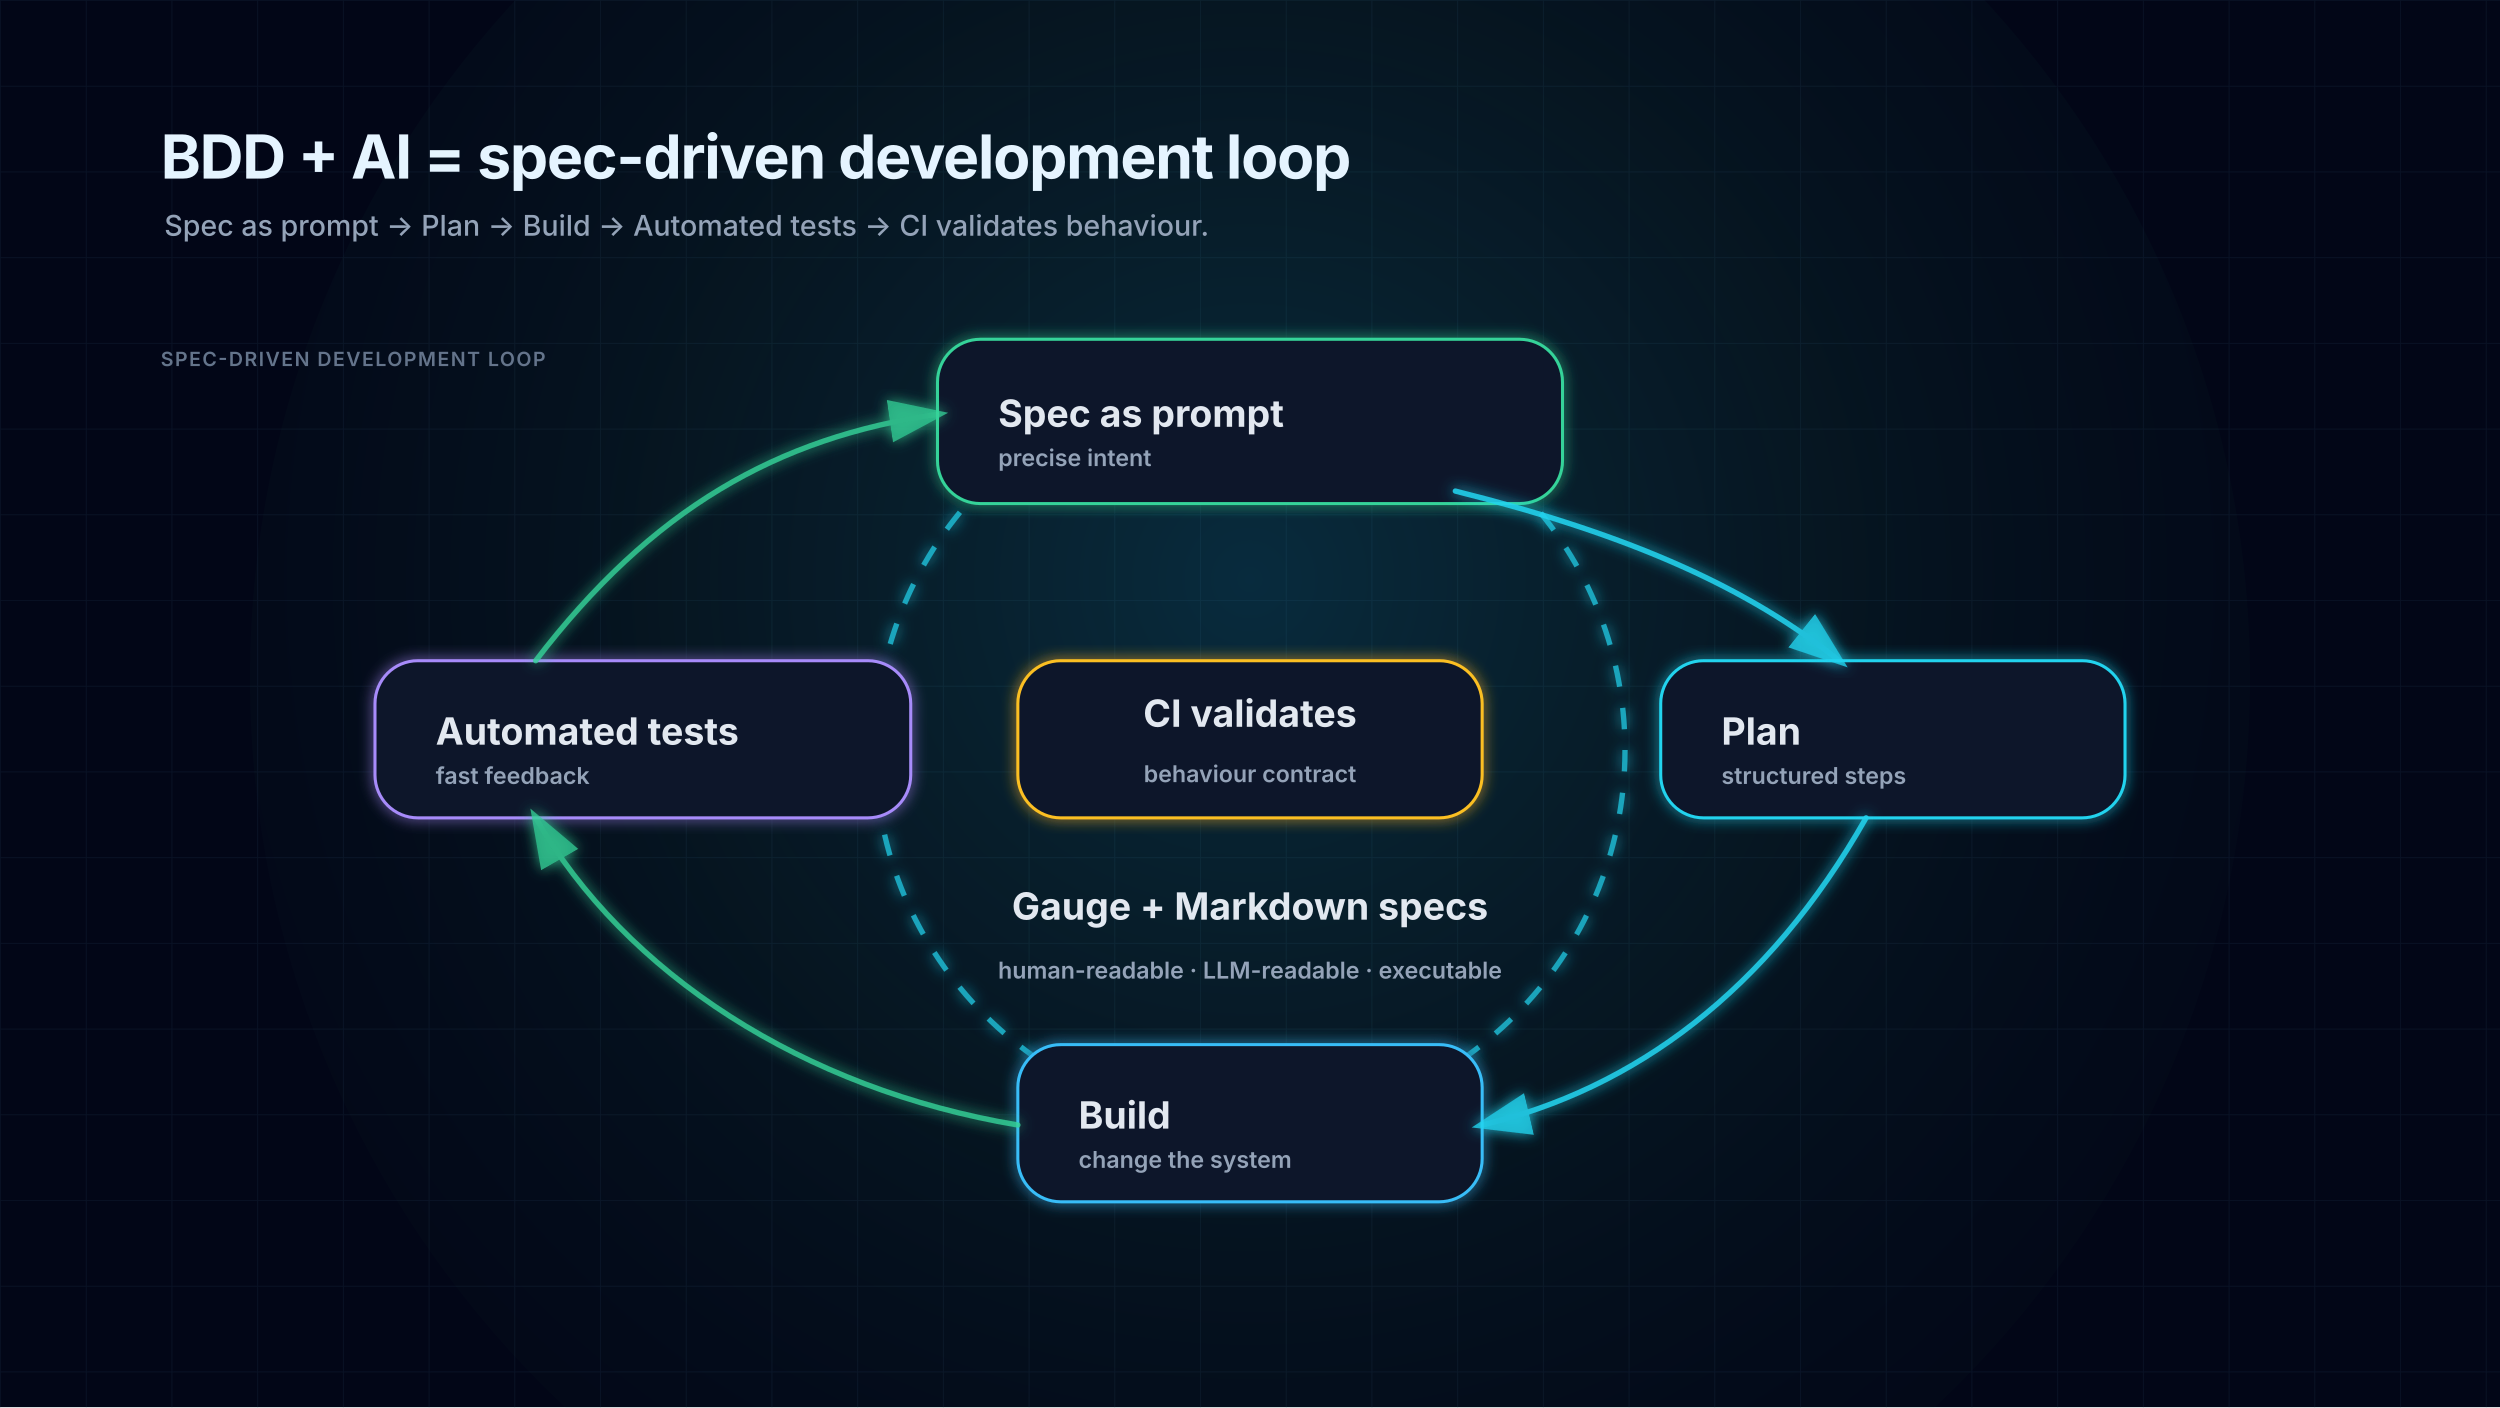
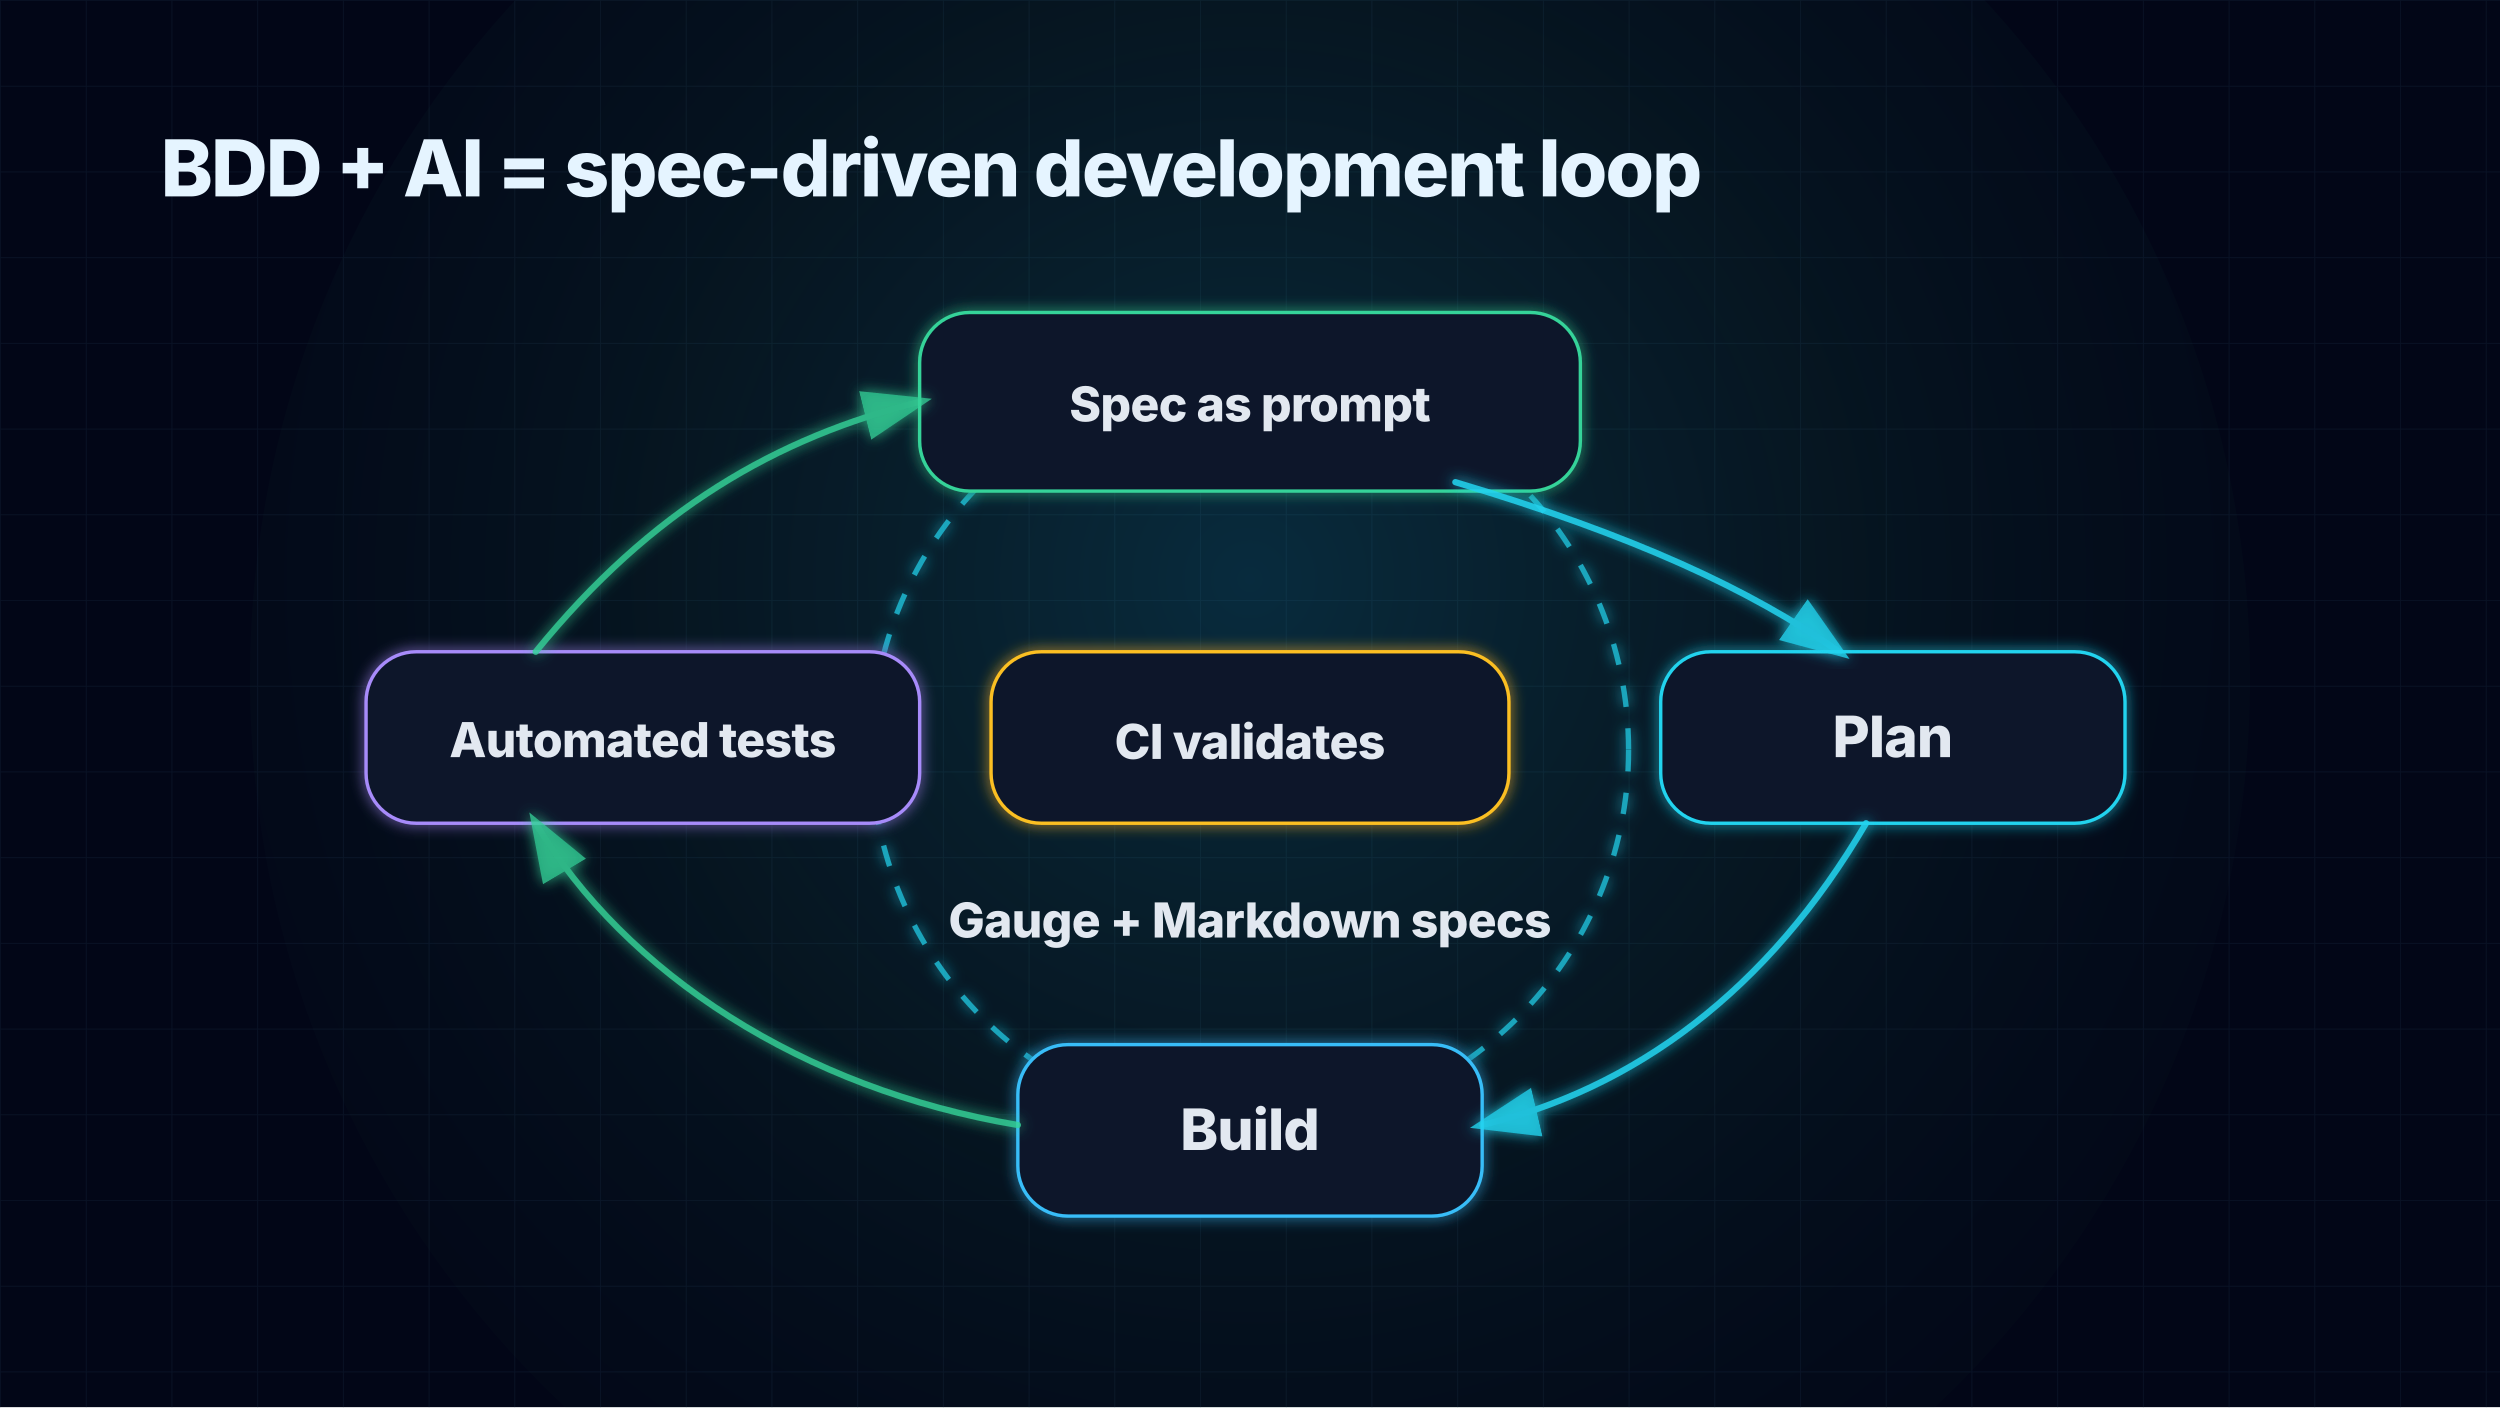
<svg xmlns="http://www.w3.org/2000/svg" width="1400" height="788" viewBox="0 0 1400 788" role="img" aria-labelledby="title desc">
  <defs>
    <pattern id="grid" width="48" height="48" patternUnits="userSpaceOnUse">
      <path d="M48 0 L0 0 0 48" fill="none" stroke="#102033" stroke-width="1" opacity="0.48" />
    </pattern>
    <radialGradient id="halo" cx="50%" cy="45%" r="70%">
      <stop offset="0%" stop-color="#22d3ee" stop-opacity="0.18" />
      <stop offset="48%" stop-color="#34d399" stop-opacity="0.06" />
      <stop offset="100%" stop-color="#020617" stop-opacity="0" />
    </radialGradient>
    <filter id="glow">
      <feGaussianBlur stdDeviation="4" result="blur" />
      <feMerge>
        <feMergeNode in="blur" />
        <feMergeNode in="SourceGraphic" />
      </feMerge>
    </filter>
    <marker id="arrow" markerWidth="12" markerHeight="12" refX="9" refY="4" orient="auto" markerUnits="strokeWidth">
      <path d="M0,0 L0,8 L11,4 z" fill="#22d3ee" opacity=".9" />
    </marker>
    <marker id="arrowG" markerWidth="12" markerHeight="12" refX="9" refY="4" orient="auto" markerUnits="strokeWidth">
      <path d="M0,0 L0,8 L11,4 z" fill="#34d399" opacity=".9" />
    </marker>
  </defs>
  <style>
    .bg{fill:#020617}.grid{fill:url(#grid)}.halo{fill:url(#halo)}
-     .title{font:700 34px Inter, ui-sans-serif, system-ui, -apple-system, Segoe UI, sans-serif; fill:#e5f4ff; letter-spacing:-.7px}
-     .subtitle{font:500 16px Inter, ui-sans-serif, system-ui, -apple-system, Segoe UI, sans-serif; fill:#94a3b8}
-     .pillText{font:700 21px Inter, ui-sans-serif, system-ui, -apple-system, Segoe UI, sans-serif; fill:#e2e8f0}
-     .small{font:600 13px Inter, ui-sans-serif, system-ui, -apple-system, Segoe UI, sans-serif; fill:#94a3b8}
-     .micro{font:600 11px Inter, ui-sans-serif, system-ui, -apple-system, Segoe UI, sans-serif; fill:#64748b; letter-spacing:.8px;text-transform:uppercase}
-     .card{fill:#0f172a;stroke-width:1.7;filter:url(#glow)}
+     .title{font:800 44px Inter, ui-sans-serif, system-ui, -apple-system, Segoe UI, sans-serif; fill:#e5f4ff; letter-spacing:-1.1px}
+     .pillText{font:800 32px Inter, ui-sans-serif, system-ui, -apple-system, Segoe UI, sans-serif; fill:#e2e8f0; letter-spacing:-.5px}
+     .pillTextSmall{font:800 27px Inter, ui-sans-serif, system-ui, -apple-system, Segoe UI, sans-serif; fill:#e2e8f0; letter-spacing:-.4px}
+     .card{fill:#0f172a;stroke-width:1.9;filter:url(#glow)}
    .cyan{stroke:#22d3ee}.green{stroke:#34d399}.blue{stroke:#38bdf8}.violet{stroke:#a78bfa}.amber{stroke:#fbbf24}.rose{stroke:#fb7185}.slate{stroke:#64748b}
-     .line{fill:none;stroke:#22d3ee;stroke-width:3;stroke-linecap:round;stroke-linejoin:round;filter:url(#glow);opacity:.9;marker-end:url(#arrow)}
-     .line2{fill:none;stroke:#34d399;stroke-width:3;stroke-linecap:round;stroke-linejoin:round;filter:url(#glow);opacity:.85;marker-end:url(#arrowG)}
-     .dash{stroke-dasharray:9 8}.thin{fill:none;stroke-width:2.2;stroke-linecap:round;opacity:.7}.check{fill:none;stroke:#34d399;stroke-width:7;stroke-linecap:round;stroke-linejoin:round;filter:url(#glow)}
+     .line{fill:none;stroke:#22d3ee;stroke-width:3.5;stroke-linecap:round;stroke-linejoin:round;filter:url(#glow);opacity:.9;marker-end:url(#arrow)}
+     .line2{fill:none;stroke:#34d399;stroke-width:3.5;stroke-linecap:round;stroke-linejoin:round;filter:url(#glow);opacity:.85;marker-end:url(#arrowG)}
+     .dash{stroke-dasharray:9 8}.check{fill:none;stroke:#34d399;stroke-width:8;stroke-linecap:round;stroke-linejoin:round;filter:url(#glow)}
  </style>
  <rect class="bg" width="1400" height="788" />
  <rect class="grid" width="1400" height="788" />
  <circle class="halo" cx="700" cy="380" r="560" />
-   <text x="90" y="100" class="title">BDD + AI = spec-driven development loop</text>
-   <text x="92" y="132" class="subtitle">Spec as prompt → Plan → Build → Automated tests → CI validates behaviour.</text>
-   <text x="90" y="205" class="micro">SPEC-DRIVEN DEVELOPMENT LOOP</text>
-   <circle cx="700" cy="420" r="210" fill="none" stroke="#22d3ee" stroke-width="3" stroke-dasharray="12 12" opacity=".75" filter="url(#glow)" />
-   <rect x="525" y="190" width="350" height="92" rx="24" class="card green" />
-   <text x="559" y="239.0" class="pillText">Spec as prompt</text>
-   <text x="559" y="261.0" class="small">precise intent</text>
-   <rect x="930" y="370" width="260" height="88" rx="24" class="card cyan" />
-   <text x="964" y="417.0" class="pillText">Plan</text>
-   <text x="964" y="439.0" class="small">structured steps</text>
-   <rect x="570" y="585" width="260" height="88" rx="24" class="card blue" />
-   <text x="604" y="632.0" class="pillText">Build</text>
-   <text x="604" y="654.0" class="small">change the system</text>
-   <rect x="210" y="370" width="300" height="88" rx="24" class="card violet" />
-   <text x="244" y="417.0" class="pillText">Automated tests</text>
-   <text x="244" y="439.0" class="small">fast feedback</text>
-   <rect x="570" y="370" width="260" height="88" rx="24" class="card amber" />
-   <text x="700" y="407" text-anchor="middle" class="pillText">CI validates</text>
-   <text x="700" y="438" text-anchor="middle" class="small">behaviour contract</text>
-   <path d="M815 275 C915 300 980 330 1030 370" class="line" />
-   <path d="M1045 458 C990 555 915 610 830 630" class="line" />
-   <path d="M570 630 C450 610 350 545 300 458" class="line2" />
-   <path d="M300 370 C365 285 435 245 525 232" class="line2" />
-   <text x="700" y="515" text-anchor="middle" class="pillText">Gauge + Markdown specs</text>
-   <text x="700" y="548" text-anchor="middle" class="small">human-readable · LLM-readable · executable</text>
+   <text x="90" y="110" class="title">BDD + AI = spec-driven development loop</text>
+   <circle cx="700" cy="420" r="212" fill="none" stroke="#22d3ee" stroke-width="3" stroke-dasharray="12 12" opacity=".75" filter="url(#glow)" />
+   <rect x="515" y="175" width="370" height="100" rx="28" class="card green" />
+   <text x="700.0" y="236.0" text-anchor="middle" class="pillTextSmall">Spec as prompt</text>
+   <rect x="930" y="365" width="260" height="96" rx="28" class="card cyan" />
+   <text x="1060.0" y="424.0" text-anchor="middle" class="pillText">Plan</text>
+   <rect x="570" y="585" width="260" height="96" rx="28" class="card blue" />
+   <text x="700.0" y="644.0" text-anchor="middle" class="pillText">Build</text>
+   <rect x="205" y="365" width="310" height="96" rx="28" class="card violet" />
+   <text x="360.0" y="424.0" text-anchor="middle" class="pillTextSmall">Automated tests</text>
+   <rect x="555" y="365" width="290" height="96" rx="28" class="card amber" />
+   <text x="700" y="425" text-anchor="middle" class="pillTextSmall">CI validates</text>
+   <path d="M815 270 C915 300 980 330 1030 365" class="line" />
+   <path d="M1045 461 C990 555 915 610 830 630" class="line" />
+   <path d="M570 630 C450 610 350 545 300 461" class="line2" />
+   <path d="M300 365 C365 285 435 245 515 225" class="line2" />
+   <text x="700" y="525" text-anchor="middle" class="pillTextSmall">Gauge + Markdown specs</text>
</svg>
